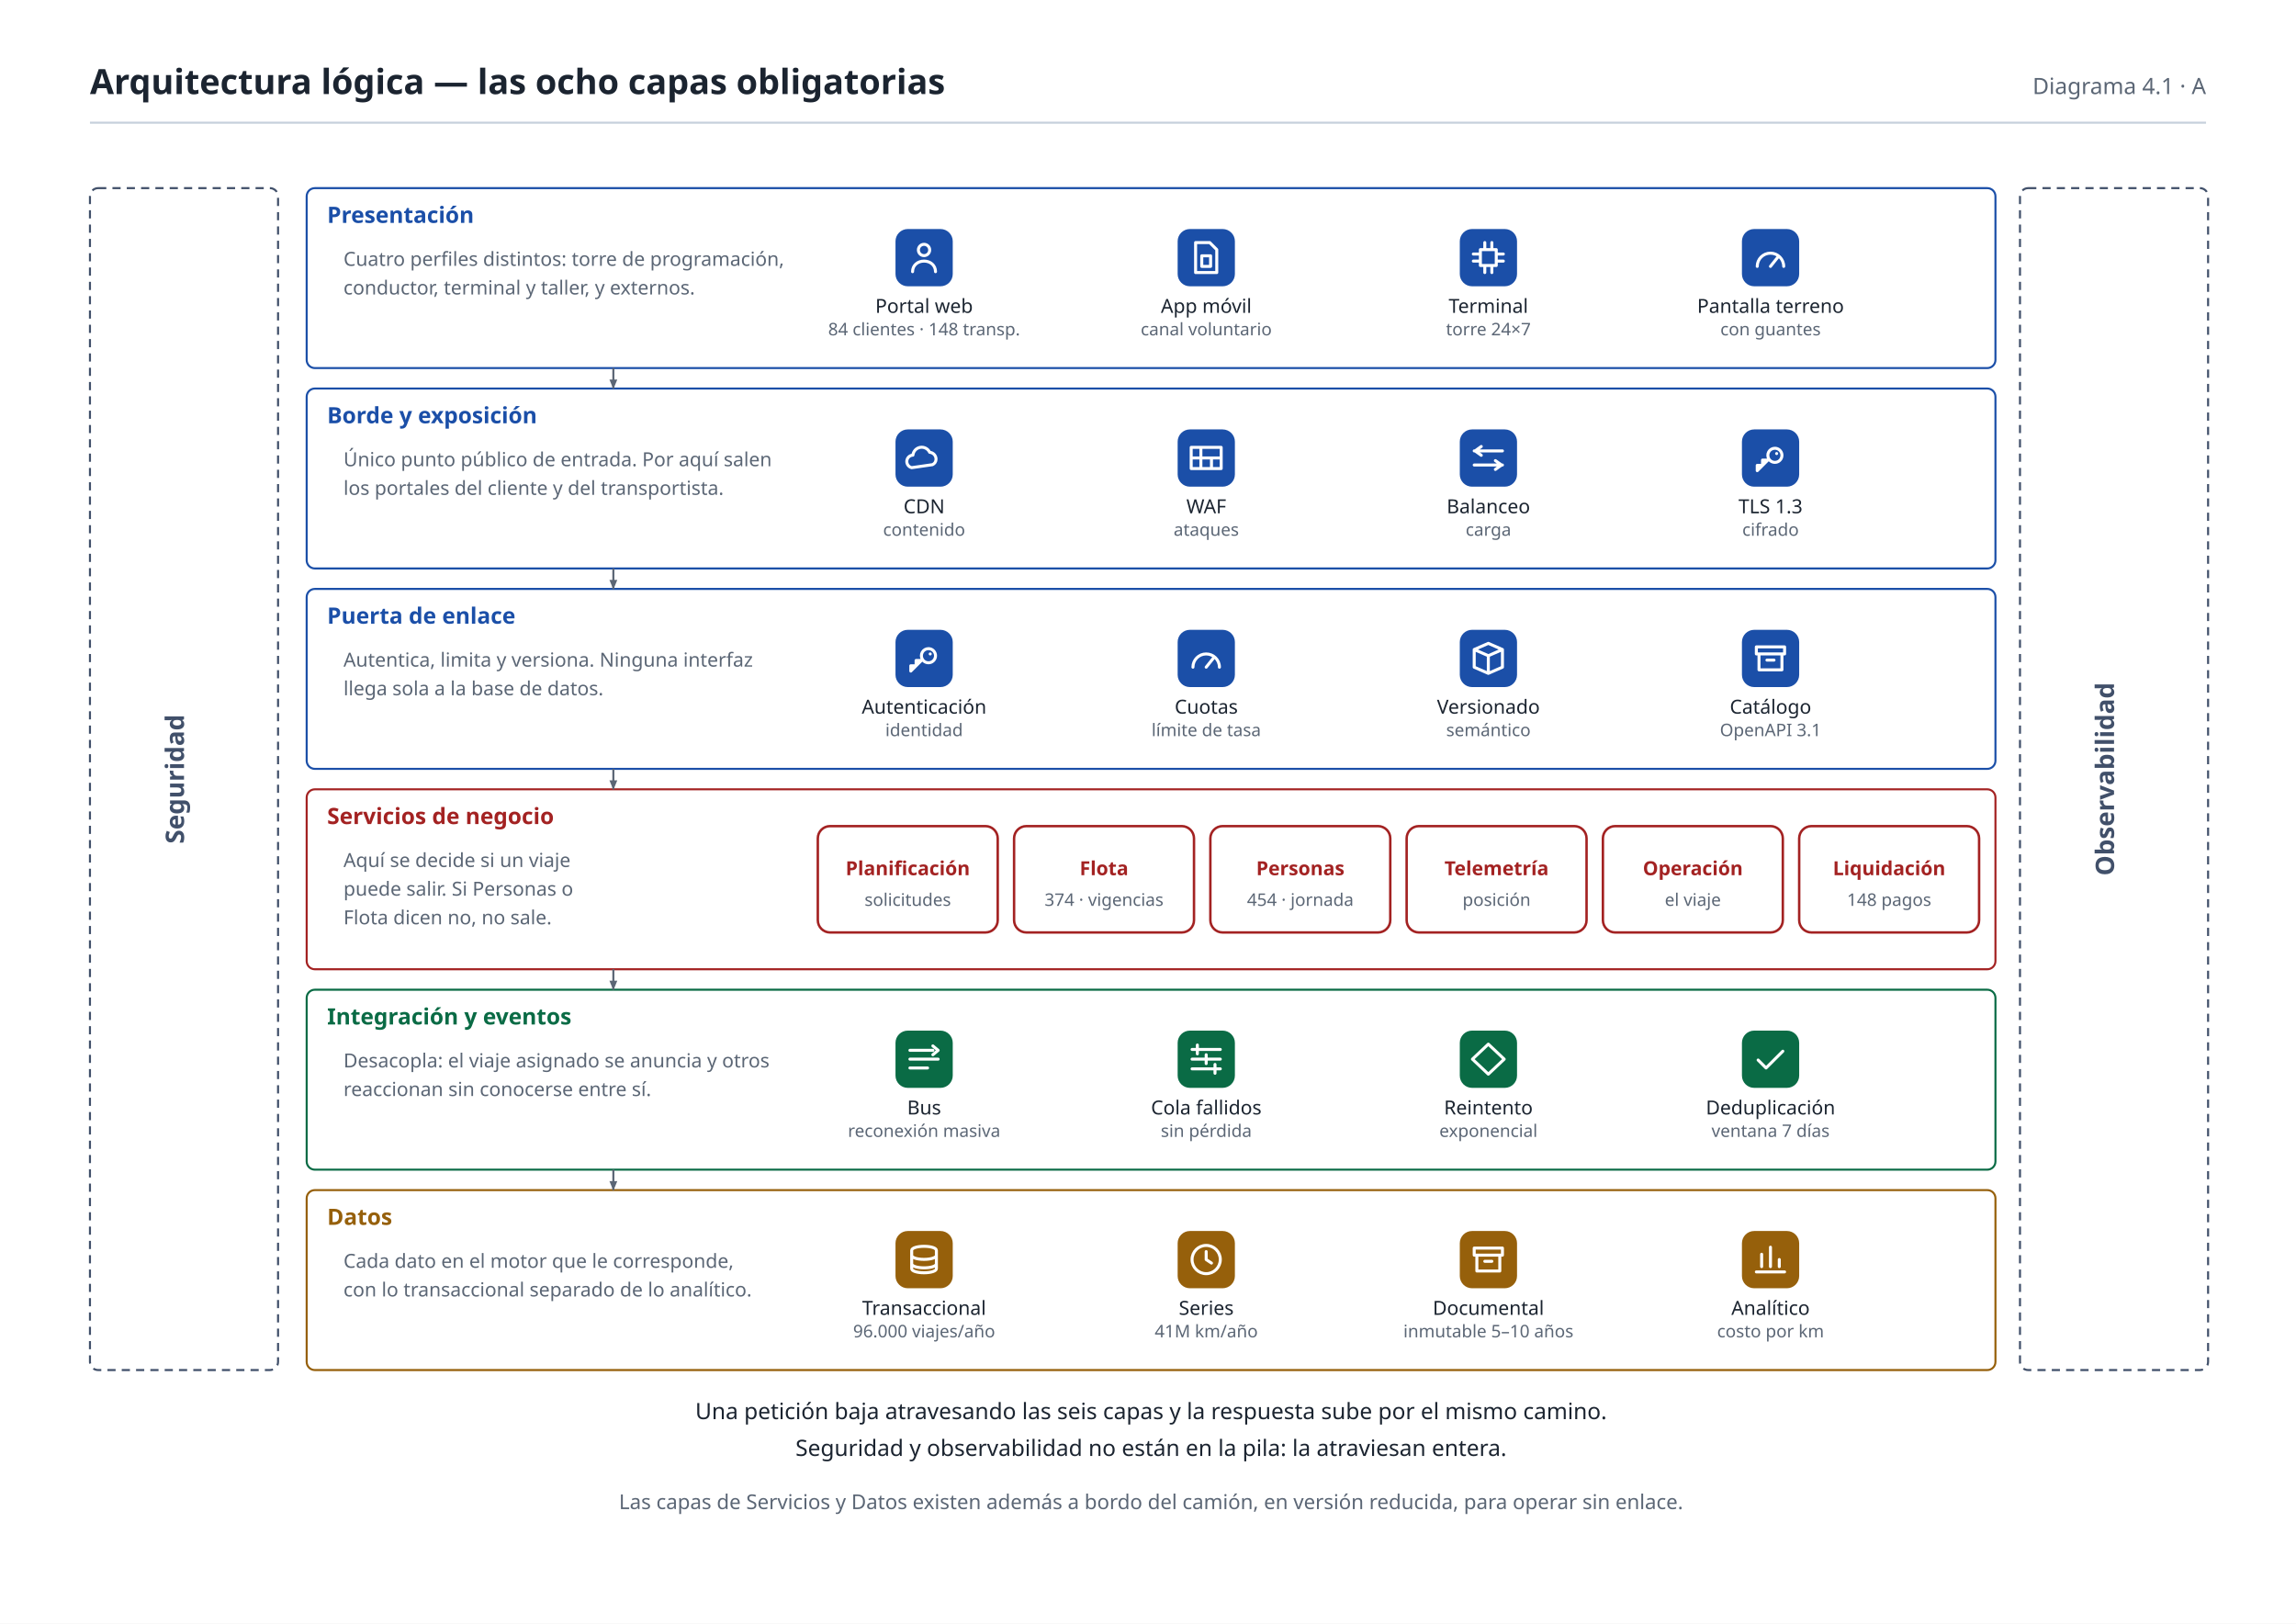
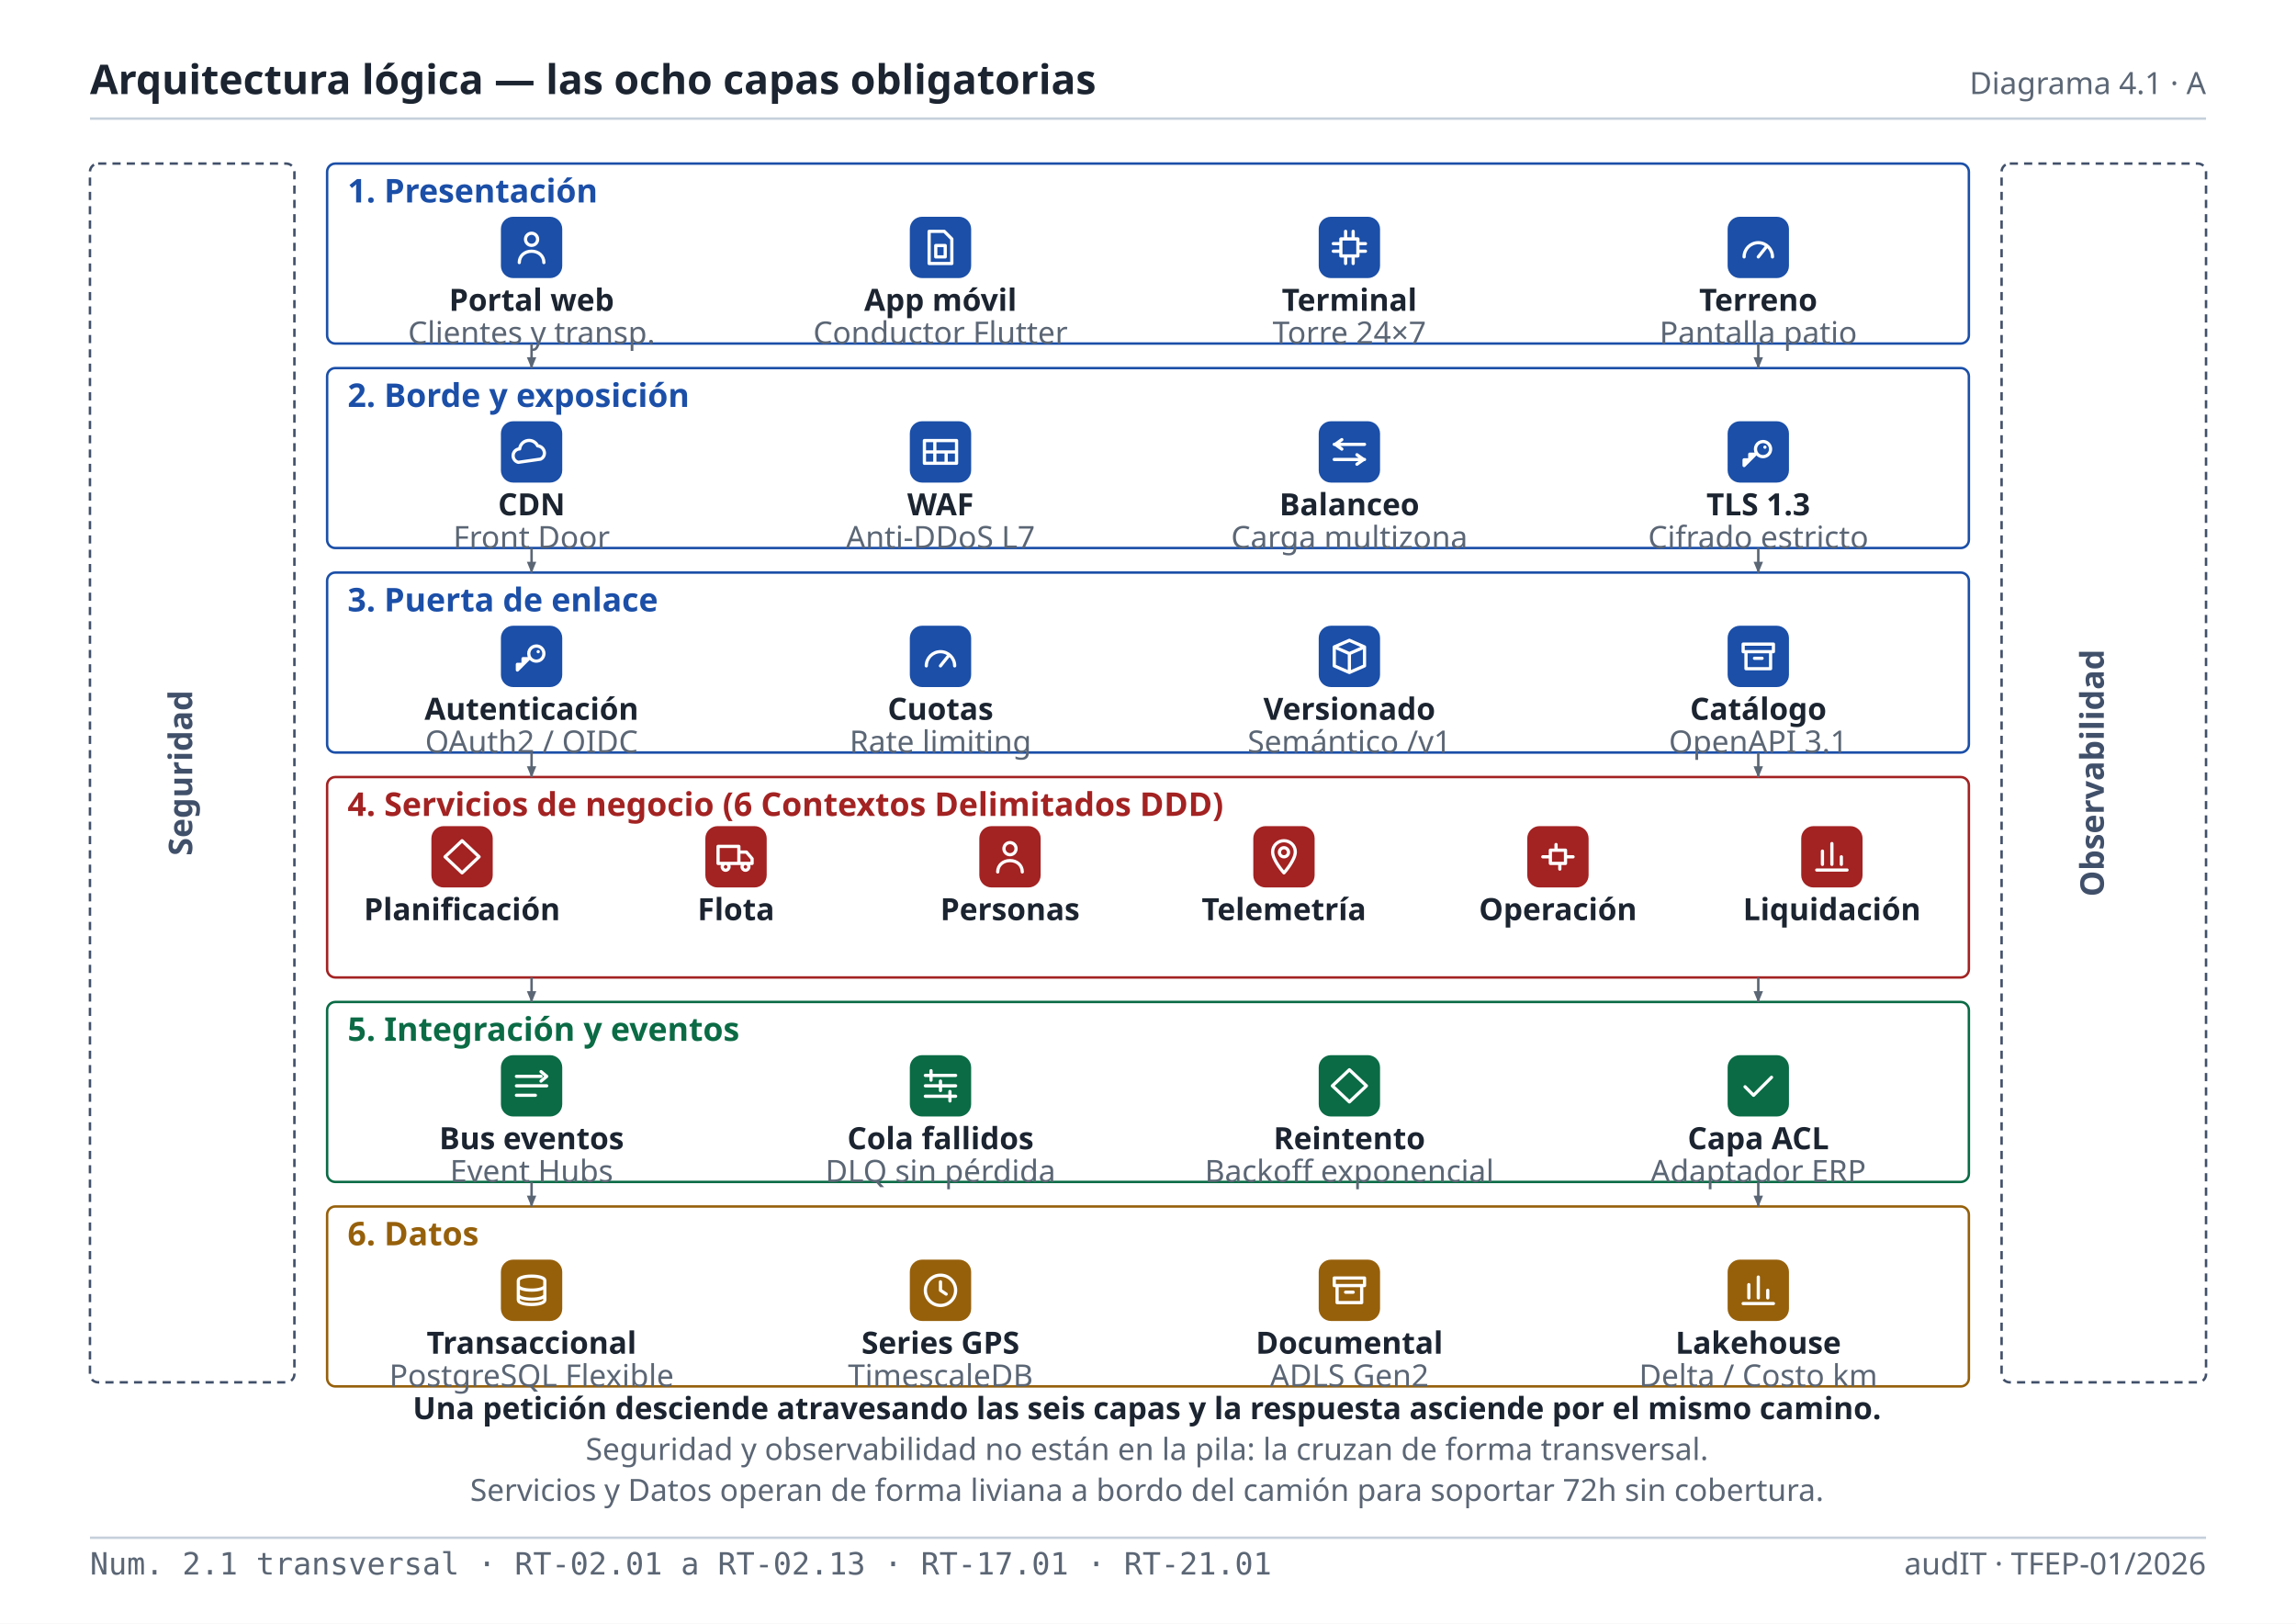
<svg xmlns="http://www.w3.org/2000/svg" width="1123" height="794" viewBox="0 0 1123 794">
  <defs>
+     <marker id="a1B4FA8" viewBox="0 0 10 10" refX="8" refY="5" markerWidth="5.5" markerHeight="5.5" orient="auto-start-reverse">
+       <path d="M0,1.5 L8.5,5 L0,8.5 z" fill="#1B4FA8" />
+     </marker>
+     <marker id="b1B4FA8" viewBox="0 0 10 10" refX="2" refY="5" markerWidth="5.5" markerHeight="5.5" orient="auto">
+       <path d="M8.5,1.5 L0,5 L8.5,8.5 z" fill="#1B4FA8" />
+     </marker>
    <marker id="a5B6675" viewBox="0 0 10 10" refX="8" refY="5" markerWidth="5.5" markerHeight="5.5" orient="auto-start-reverse">
      <path d="M0,1.5 L8.5,5 L0,8.5 z" fill="#5B6675" />
    </marker>
    <marker id="b5B6675" viewBox="0 0 10 10" refX="2" refY="5" markerWidth="5.5" markerHeight="5.5" orient="auto">
      <path d="M8.5,1.5 L0,5 L8.5,8.5 z" fill="#5B6675" />
    </marker>
-     <marker id="a1B4FA8" viewBox="0 0 10 10" refX="8" refY="5" markerWidth="5.5" markerHeight="5.5" orient="auto-start-reverse">
-       <path d="M0,1.5 L8.5,5 L0,8.5 z" fill="#1B4FA8" />
-     </marker>
-     <marker id="b1B4FA8" viewBox="0 0 10 10" refX="2" refY="5" markerWidth="5.5" markerHeight="5.5" orient="auto">
-       <path d="M8.5,1.5 L0,5 L8.5,8.5 z" fill="#1B4FA8" />
-     </marker>
    <marker id="aA32222" viewBox="0 0 10 10" refX="8" refY="5" markerWidth="5.5" markerHeight="5.5" orient="auto-start-reverse">
      <path d="M0,1.5 L8.5,5 L0,8.5 z" fill="#A32222" />
    </marker>
    <marker id="bA32222" viewBox="0 0 10 10" refX="2" refY="5" markerWidth="5.5" markerHeight="5.5" orient="auto">
      <path d="M8.5,1.5 L0,5 L8.5,8.5 z" fill="#A32222" />
    </marker>
+     <marker id="a0A6B45" viewBox="0 0 10 10" refX="8" refY="5" markerWidth="5.5" markerHeight="5.5" orient="auto-start-reverse">
+       <path d="M0,1.5 L8.5,5 L0,8.5 z" fill="#0A6B45" />
+     </marker>
+     <marker id="b0A6B45" viewBox="0 0 10 10" refX="2" refY="5" markerWidth="5.5" markerHeight="5.5" orient="auto">
+       <path d="M8.5,1.5 L0,5 L8.5,8.5 z" fill="#0A6B45" />
+     </marker>
+     <marker id="a96600B" viewBox="0 0 10 10" refX="8" refY="5" markerWidth="5.5" markerHeight="5.5" orient="auto-start-reverse">
+       <path d="M0,1.5 L8.5,5 L0,8.5 z" fill="#96600B" />
+     </marker>
+     <marker id="b96600B" viewBox="0 0 10 10" refX="2" refY="5" markerWidth="5.5" markerHeight="5.5" orient="auto">
+       <path d="M8.5,1.5 L0,5 L8.5,8.5 z" fill="#96600B" />
+     </marker>
+     <marker id="a5B3BB5" viewBox="0 0 10 10" refX="8" refY="5" markerWidth="5.5" markerHeight="5.5" orient="auto-start-reverse">
+       <path d="M0,1.5 L8.5,5 L0,8.5 z" fill="#5B3BB5" />
+     </marker>
+     <marker id="b5B3BB5" viewBox="0 0 10 10" refX="2" refY="5" markerWidth="5.5" markerHeight="5.5" orient="auto">
+       <path d="M8.5,1.5 L0,5 L8.5,8.5 z" fill="#5B3BB5" />
+     </marker>
  </defs>
  <rect width="1123" height="794" fill="#FFFFFF" />
-   <text x="44" y="46" font-family="'IBM Plex Sans','Noto Sans',system-ui,sans-serif" font-size="17" font-weight="600" fill="#1B2430">Arquitectura lógica — las ocho capas obligatorias</text>
-   <text x="1079" y="46" font-family="'IBM Plex Sans','Noto Sans',system-ui,sans-serif" font-size="11" fill="#5B6675" text-anchor="end">Diagrama 4.1 · A</text>
-   <line x1="44" y1="60" x2="1079" y2="60" stroke="#C6D0DC" stroke-width="1" />
-   <rect x="44" y="92" width="92" height="578" rx="4" fill="#FFFFFF" stroke="#41506A" stroke-width="1" stroke-dasharray="4 3" />
-   <text x="54" y="109" font-family="'IBM Plex Sans','Noto Sans',system-ui,sans-serif" font-size="10" font-weight="600" fill="#41506A" />
-   <text x="90" y="381" font-family="'IBM Plex Sans','Noto Sans',system-ui,sans-serif" font-size="12.5" font-weight="600" fill="#41506A" text-anchor="middle" transform="rotate(-90 90 381)">Seguridad</text>
-   <rect x="988" y="92" width="92" height="578" rx="4" fill="#FFFFFF" stroke="#41506A" stroke-width="1" stroke-dasharray="4 3" />
-   <text x="998" y="109" font-family="'IBM Plex Sans','Noto Sans',system-ui,sans-serif" font-size="10" font-weight="600" fill="#41506A" />
-   <text x="1034" y="381" font-family="'IBM Plex Sans','Noto Sans',system-ui,sans-serif" font-size="12.5" font-weight="600" fill="#41506A" text-anchor="middle" transform="rotate(-90 1034 381)">Observabilidad</text>
-   <rect x="150" y="92" width="826" height="88" rx="4" fill="#FFFFFF" stroke="#1B4FA8" stroke-width="1" />
-   <text x="160" y="109" font-family="'IBM Plex Sans','Noto Sans',system-ui,sans-serif" font-size="11" font-weight="600" fill="#1B4FA8">Presentación</text>
-   <text x="168" y="130" font-family="'IBM Plex Sans','Noto Sans',system-ui,sans-serif" font-size="9.5" fill="#5B6675">Cuatro perfiles distintos: torre de programación,</text>
-   <text x="168" y="144" font-family="'IBM Plex Sans','Noto Sans',system-ui,sans-serif" font-size="9.5" fill="#5B6675">conductor, terminal y taller, y externos.</text>
-   <rect x="438.0" y="112" width="28" height="28" rx="6" fill="#1B4FA8" />
-   <g transform="translate(441.6,115.6) scale(0.863)" fill="none" stroke="#fff" stroke-width="1.7" stroke-linecap="round" stroke-linejoin="round">
+   <text x="44" y="46" font-family="'IBM Plex Sans','Noto Sans',system-ui,sans-serif" font-size="20" font-weight="600" fill="#1B2430">Arquitectura lógica — las ocho capas obligatorias</text>
+   <text x="1079" y="46" font-family="'IBM Plex Sans','Noto Sans',system-ui,sans-serif" font-size="15" fill="#5B6675" text-anchor="end">Diagrama 4.1 · A</text>
+   <line x1="44" y1="58" x2="1079" y2="58" stroke="#C6D0DC" stroke-width="1.2" />
+   <rect x="44" y="80" width="100" height="596" rx="4" fill="#FFFFFF" stroke="#41506A" stroke-width="1.2" stroke-dasharray="4 3" />
+   <text x="54" y="99" font-family="'IBM Plex Sans','Noto Sans',system-ui,sans-serif" font-size="15" font-weight="600" fill="#41506A" />
+   <text x="94" y="378" font-family="'IBM Plex Sans','Noto Sans',system-ui,sans-serif" font-size="16" font-weight="600" fill="#41506A" text-anchor="middle" transform="rotate(-90 94 378)">Seguridad</text>
+   <rect x="979" y="80" width="100" height="596" rx="4" fill="#FFFFFF" stroke="#41506A" stroke-width="1.2" stroke-dasharray="4 3" />
+   <text x="989" y="99" font-family="'IBM Plex Sans','Noto Sans',system-ui,sans-serif" font-size="15" font-weight="600" fill="#41506A" />
+   <text x="1029" y="378" font-family="'IBM Plex Sans','Noto Sans',system-ui,sans-serif" font-size="16" font-weight="600" fill="#41506A" text-anchor="middle" transform="rotate(-90 1029 378)">Observabilidad</text>
+   <rect x="160" y="80" width="803" height="88" rx="4" fill="#FFFFFF" stroke="#1B4FA8" stroke-width="1.2" />
+   <text x="170" y="99" font-family="'IBM Plex Sans','Noto Sans',system-ui,sans-serif" font-size="16" font-weight="600" fill="#1B4FA8">1. Presentación</text>
+   <rect x="245.0" y="106" width="30" height="30" rx="6" fill="#1B4FA8" />
+   <g transform="translate(248.9,109.9) scale(0.925)" fill="none" stroke="#fff" stroke-width="1.7" stroke-linecap="round" stroke-linejoin="round">
    <path d="M12 4.5a3.2 3.2 0 1 0 0 6.4 3.2 3.2 0 0 0 0-6.4M5.5 20c0-3.6 2.9-6 6.5-6s6.5 2.4 6.5 6" />
  </g>
-   <text x="452" y="153" font-family="'IBM Plex Sans','Noto Sans',system-ui,sans-serif" font-size="9.5" fill="#1B2430" text-anchor="middle">Portal web</text>
-   <text x="452" y="164" font-family="'IBM Plex Sans','Noto Sans',system-ui,sans-serif" font-size="8.5" fill="#5B6675" text-anchor="middle">84 clientes · 148 transp.</text>
-   <rect x="576.0" y="112" width="28" height="28" rx="6" fill="#1B4FA8" />
-   <g transform="translate(579.6,115.6) scale(0.863)" fill="none" stroke="#fff" stroke-width="1.7" stroke-linecap="round" stroke-linejoin="round">
+   <text x="260" y="152" font-family="'IBM Plex Sans','Noto Sans',system-ui,sans-serif" font-size="15" font-weight="600" fill="#1B2430" text-anchor="middle">Portal web</text>
+   <text x="260" y="168" font-family="'IBM Plex Sans','Noto Sans',system-ui,sans-serif" font-size="15" fill="#5B6675" text-anchor="middle">Clientes y transp.</text>
+   <rect x="445.0" y="106" width="30" height="30" rx="6" fill="#1B4FA8" />
+   <g transform="translate(448.9,109.9) scale(0.925)" fill="none" stroke="#fff" stroke-width="1.7" stroke-linecap="round" stroke-linejoin="round">
    <path d="M6 3.5h8l4 4v13H6zM9.5 11h5v6h-5z" />
  </g>
-   <text x="590" y="153" font-family="'IBM Plex Sans','Noto Sans',system-ui,sans-serif" font-size="9.5" fill="#1B2430" text-anchor="middle">App móvil</text>
-   <text x="590" y="164" font-family="'IBM Plex Sans','Noto Sans',system-ui,sans-serif" font-size="8.5" fill="#5B6675" text-anchor="middle">canal voluntario</text>
-   <rect x="714.0" y="112" width="28" height="28" rx="6" fill="#1B4FA8" />
-   <g transform="translate(717.6,115.6) scale(0.863)" fill="none" stroke="#fff" stroke-width="1.7" stroke-linecap="round" stroke-linejoin="round">
+   <text x="460" y="152" font-family="'IBM Plex Sans','Noto Sans',system-ui,sans-serif" font-size="15" font-weight="600" fill="#1B2430" text-anchor="middle">App móvil</text>
+   <text x="460" y="168" font-family="'IBM Plex Sans','Noto Sans',system-ui,sans-serif" font-size="15" fill="#5B6675" text-anchor="middle">Conductor Flutter</text>
+   <rect x="645.0" y="106" width="30" height="30" rx="6" fill="#1B4FA8" />
+   <g transform="translate(648.9,109.9) scale(0.925)" fill="none" stroke="#fff" stroke-width="1.7" stroke-linecap="round" stroke-linejoin="round">
    <path d="M7.5 7.5h9v9h-9zM10 3.5v4M14 3.5v4M10 16.5v4M14 16.5v4M3.5 10h4M3.5 14h4M16.5 10h4M16.5 14h4" />
  </g>
-   <text x="728" y="153" font-family="'IBM Plex Sans','Noto Sans',system-ui,sans-serif" font-size="9.5" fill="#1B2430" text-anchor="middle">Terminal</text>
-   <text x="728" y="164" font-family="'IBM Plex Sans','Noto Sans',system-ui,sans-serif" font-size="8.5" fill="#5B6675" text-anchor="middle">torre 24×7</text>
-   <rect x="852.0" y="112" width="28" height="28" rx="6" fill="#1B4FA8" />
-   <g transform="translate(855.6,115.6) scale(0.863)" fill="none" stroke="#fff" stroke-width="1.7" stroke-linecap="round" stroke-linejoin="round">
+   <text x="660" y="152" font-family="'IBM Plex Sans','Noto Sans',system-ui,sans-serif" font-size="15" font-weight="600" fill="#1B2430" text-anchor="middle">Terminal</text>
+   <text x="660" y="168" font-family="'IBM Plex Sans','Noto Sans',system-ui,sans-serif" font-size="15" fill="#5B6675" text-anchor="middle">Torre 24×7</text>
+   <rect x="845.0" y="106" width="30" height="30" rx="6" fill="#1B4FA8" />
+   <g transform="translate(848.9,109.9) scale(0.925)" fill="none" stroke="#fff" stroke-width="1.7" stroke-linecap="round" stroke-linejoin="round">
    <path d="M4.5 17a7.5 7.5 0 1 1 15 0M12 17l4-5M12 17h.01" />
  </g>
-   <text x="866" y="153" font-family="'IBM Plex Sans','Noto Sans',system-ui,sans-serif" font-size="9.5" fill="#1B2430" text-anchor="middle">Pantalla terreno</text>
-   <text x="866" y="164" font-family="'IBM Plex Sans','Noto Sans',system-ui,sans-serif" font-size="8.5" fill="#5B6675" text-anchor="middle">con guantes</text>
-   <rect x="150" y="190" width="826" height="88" rx="4" fill="#FFFFFF" stroke="#1B4FA8" stroke-width="1" />
-   <text x="160" y="207" font-family="'IBM Plex Sans','Noto Sans',system-ui,sans-serif" font-size="11" font-weight="600" fill="#1B4FA8">Borde y exposición</text>
-   <text x="168" y="228" font-family="'IBM Plex Sans','Noto Sans',system-ui,sans-serif" font-size="9.5" fill="#5B6675">Único punto público de entrada. Por aquí salen</text>
-   <text x="168" y="242" font-family="'IBM Plex Sans','Noto Sans',system-ui,sans-serif" font-size="9.5" fill="#5B6675">los portales del cliente y del transportista.</text>
-   <rect x="438.0" y="210" width="28" height="28" rx="6" fill="#1B4FA8" />
-   <g transform="translate(441.6,213.6) scale(0.863)" fill="none" stroke="#fff" stroke-width="1.7" stroke-linecap="round" stroke-linejoin="round">
+   <text x="860" y="152" font-family="'IBM Plex Sans','Noto Sans',system-ui,sans-serif" font-size="15" font-weight="600" fill="#1B2430" text-anchor="middle">Terreno</text>
+   <text x="860" y="168" font-family="'IBM Plex Sans','Noto Sans',system-ui,sans-serif" font-size="15" fill="#5B6675" text-anchor="middle">Pantalla patio</text>
+   <rect x="160" y="180" width="803" height="88" rx="4" fill="#FFFFFF" stroke="#1B4FA8" stroke-width="1.2" />
+   <text x="170" y="199" font-family="'IBM Plex Sans','Noto Sans',system-ui,sans-serif" font-size="16" font-weight="600" fill="#1B4FA8">2. Borde y exposición</text>
+   <rect x="245.0" y="206" width="30" height="30" rx="6" fill="#1B4FA8" />
+   <g transform="translate(248.9,209.9) scale(0.925)" fill="none" stroke="#fff" stroke-width="1.7" stroke-linecap="round" stroke-linejoin="round">
    <path d="M5 17.5a3.6 3.6 0 0 1 .7-7.1 5 5 0 0 1 9.5-1.6 3.9 3.9 0 0 1 3.6 3.9 3.4 3.4 0 0 1-2 3.1z" />
  </g>
-   <text x="452" y="251" font-family="'IBM Plex Sans','Noto Sans',system-ui,sans-serif" font-size="9.5" fill="#1B2430" text-anchor="middle">CDN</text>
-   <text x="452" y="262" font-family="'IBM Plex Sans','Noto Sans',system-ui,sans-serif" font-size="8.5" fill="#5B6675" text-anchor="middle">contenido</text>
-   <rect x="576.0" y="210" width="28" height="28" rx="6" fill="#1B4FA8" />
-   <g transform="translate(579.6,213.6) scale(0.863)" fill="none" stroke="#fff" stroke-width="1.7" stroke-linecap="round" stroke-linejoin="round">
+   <text x="260" y="252" font-family="'IBM Plex Sans','Noto Sans',system-ui,sans-serif" font-size="15" font-weight="600" fill="#1B2430" text-anchor="middle">CDN</text>
+   <text x="260" y="268" font-family="'IBM Plex Sans','Noto Sans',system-ui,sans-serif" font-size="15" fill="#5B6675" text-anchor="middle">Front Door</text>
+   <rect x="445.0" y="206" width="30" height="30" rx="6" fill="#1B4FA8" />
+   <g transform="translate(448.9,209.9) scale(0.925)" fill="none" stroke="#fff" stroke-width="1.7" stroke-linecap="round" stroke-linejoin="round">
    <path d="M3.5 6h17v12h-17zM3.5 12h17M9 6v6M15 12v6M9 18v-6" />
  </g>
-   <text x="590" y="251" font-family="'IBM Plex Sans','Noto Sans',system-ui,sans-serif" font-size="9.5" fill="#1B2430" text-anchor="middle">WAF</text>
-   <text x="590" y="262" font-family="'IBM Plex Sans','Noto Sans',system-ui,sans-serif" font-size="8.5" fill="#5B6675" text-anchor="middle">ataques</text>
-   <rect x="714.0" y="210" width="28" height="28" rx="6" fill="#1B4FA8" />
-   <g transform="translate(717.6,213.6) scale(0.863)" fill="none" stroke="#fff" stroke-width="1.7" stroke-linecap="round" stroke-linejoin="round">
+   <text x="460" y="252" font-family="'IBM Plex Sans','Noto Sans',system-ui,sans-serif" font-size="15" font-weight="600" fill="#1B2430" text-anchor="middle">WAF</text>
+   <text x="460" y="268" font-family="'IBM Plex Sans','Noto Sans',system-ui,sans-serif" font-size="15" fill="#5B6675" text-anchor="middle">Anti-DDoS L7</text>
+   <rect x="645.0" y="206" width="30" height="30" rx="6" fill="#1B4FA8" />
+   <g transform="translate(648.9,209.9) scale(0.925)" fill="none" stroke="#fff" stroke-width="1.7" stroke-linecap="round" stroke-linejoin="round">
    <path d="M4 8h16M4 16h16M8 5.5 4.5 8 8 10.5M16 13.5l3.5 2.5-3.5 2.5" />
  </g>
-   <text x="728" y="251" font-family="'IBM Plex Sans','Noto Sans',system-ui,sans-serif" font-size="9.5" fill="#1B2430" text-anchor="middle">Balanceo</text>
-   <text x="728" y="262" font-family="'IBM Plex Sans','Noto Sans',system-ui,sans-serif" font-size="8.5" fill="#5B6675" text-anchor="middle">carga</text>
-   <rect x="852.0" y="210" width="28" height="28" rx="6" fill="#1B4FA8" />
-   <g transform="translate(855.6,213.6) scale(0.863)" fill="none" stroke="#fff" stroke-width="1.7" stroke-linecap="round" stroke-linejoin="round">
+   <text x="660" y="252" font-family="'IBM Plex Sans','Noto Sans',system-ui,sans-serif" font-size="15" font-weight="600" fill="#1B2430" text-anchor="middle">Balanceo</text>
+   <text x="660" y="268" font-family="'IBM Plex Sans','Noto Sans',system-ui,sans-serif" font-size="15" fill="#5B6675" text-anchor="middle">Carga multizona</text>
+   <rect x="845.0" y="206" width="30" height="30" rx="6" fill="#1B4FA8" />
+   <g transform="translate(848.9,209.9) scale(0.925)" fill="none" stroke="#fff" stroke-width="1.7" stroke-linecap="round" stroke-linejoin="round">
    <path d="M14.5 6.5a4 4 0 1 1-3.4 6.1L4.5 19.2v-3h3v-3h3l.6-.6A4 4 0 0 1 14.5 6.5zM15.5 9.5h.01" />
  </g>
-   <text x="866" y="251" font-family="'IBM Plex Sans','Noto Sans',system-ui,sans-serif" font-size="9.5" fill="#1B2430" text-anchor="middle">TLS 1.3</text>
-   <text x="866" y="262" font-family="'IBM Plex Sans','Noto Sans',system-ui,sans-serif" font-size="8.5" fill="#5B6675" text-anchor="middle">cifrado</text>
-   <rect x="150" y="288" width="826" height="88" rx="4" fill="#FFFFFF" stroke="#1B4FA8" stroke-width="1" />
-   <text x="160" y="305" font-family="'IBM Plex Sans','Noto Sans',system-ui,sans-serif" font-size="11" font-weight="600" fill="#1B4FA8">Puerta de enlace</text>
-   <text x="168" y="326" font-family="'IBM Plex Sans','Noto Sans',system-ui,sans-serif" font-size="9.5" fill="#5B6675">Autentica, limita y versiona. Ninguna interfaz</text>
-   <text x="168" y="340" font-family="'IBM Plex Sans','Noto Sans',system-ui,sans-serif" font-size="9.5" fill="#5B6675">llega sola a la base de datos.</text>
-   <rect x="438.0" y="308" width="28" height="28" rx="6" fill="#1B4FA8" />
-   <g transform="translate(441.6,311.6) scale(0.863)" fill="none" stroke="#fff" stroke-width="1.7" stroke-linecap="round" stroke-linejoin="round">
+   <text x="860" y="252" font-family="'IBM Plex Sans','Noto Sans',system-ui,sans-serif" font-size="15" font-weight="600" fill="#1B2430" text-anchor="middle">TLS 1.3</text>
+   <text x="860" y="268" font-family="'IBM Plex Sans','Noto Sans',system-ui,sans-serif" font-size="15" fill="#5B6675" text-anchor="middle">Cifrado estricto</text>
+   <rect x="160" y="280" width="803" height="88" rx="4" fill="#FFFFFF" stroke="#1B4FA8" stroke-width="1.2" />
+   <text x="170" y="299" font-family="'IBM Plex Sans','Noto Sans',system-ui,sans-serif" font-size="16" font-weight="600" fill="#1B4FA8">3. Puerta de enlace</text>
+   <rect x="245.0" y="306" width="30" height="30" rx="6" fill="#1B4FA8" />
+   <g transform="translate(248.9,309.9) scale(0.925)" fill="none" stroke="#fff" stroke-width="1.7" stroke-linecap="round" stroke-linejoin="round">
    <path d="M14.5 6.5a4 4 0 1 1-3.4 6.1L4.5 19.2v-3h3v-3h3l.6-.6A4 4 0 0 1 14.5 6.5zM15.5 9.5h.01" />
  </g>
-   <text x="452" y="349" font-family="'IBM Plex Sans','Noto Sans',system-ui,sans-serif" font-size="9.5" fill="#1B2430" text-anchor="middle">Autenticación</text>
-   <text x="452" y="360" font-family="'IBM Plex Sans','Noto Sans',system-ui,sans-serif" font-size="8.5" fill="#5B6675" text-anchor="middle">identidad</text>
-   <rect x="576.0" y="308" width="28" height="28" rx="6" fill="#1B4FA8" />
-   <g transform="translate(579.6,311.6) scale(0.863)" fill="none" stroke="#fff" stroke-width="1.7" stroke-linecap="round" stroke-linejoin="round">
+   <text x="260" y="352" font-family="'IBM Plex Sans','Noto Sans',system-ui,sans-serif" font-size="15" font-weight="600" fill="#1B2430" text-anchor="middle">Autenticación</text>
+   <text x="260" y="368" font-family="'IBM Plex Sans','Noto Sans',system-ui,sans-serif" font-size="15" fill="#5B6675" text-anchor="middle">OAuth2 / OIDC</text>
+   <rect x="445.0" y="306" width="30" height="30" rx="6" fill="#1B4FA8" />
+   <g transform="translate(448.9,309.9) scale(0.925)" fill="none" stroke="#fff" stroke-width="1.7" stroke-linecap="round" stroke-linejoin="round">
    <path d="M4.5 17a7.5 7.5 0 1 1 15 0M12 17l4-5M12 17h.01" />
  </g>
-   <text x="590" y="349" font-family="'IBM Plex Sans','Noto Sans',system-ui,sans-serif" font-size="9.5" fill="#1B2430" text-anchor="middle">Cuotas</text>
-   <text x="590" y="360" font-family="'IBM Plex Sans','Noto Sans',system-ui,sans-serif" font-size="8.5" fill="#5B6675" text-anchor="middle">límite de tasa</text>
-   <rect x="714.0" y="308" width="28" height="28" rx="6" fill="#1B4FA8" />
-   <g transform="translate(717.6,311.6) scale(0.863)" fill="none" stroke="#fff" stroke-width="1.7" stroke-linecap="round" stroke-linejoin="round">
+   <text x="460" y="352" font-family="'IBM Plex Sans','Noto Sans',system-ui,sans-serif" font-size="15" font-weight="600" fill="#1B2430" text-anchor="middle">Cuotas</text>
+   <text x="460" y="368" font-family="'IBM Plex Sans','Noto Sans',system-ui,sans-serif" font-size="15" fill="#5B6675" text-anchor="middle">Rate limiting</text>
+   <rect x="645.0" y="306" width="30" height="30" rx="6" fill="#1B4FA8" />
+   <g transform="translate(648.9,309.9) scale(0.925)" fill="none" stroke="#fff" stroke-width="1.7" stroke-linecap="round" stroke-linejoin="round">
    <path d="M12 3.5 20 7v10l-8 3.5L4 17V7zM4 7l8 3.5L20 7M12 10.5V20" />
  </g>
-   <text x="728" y="349" font-family="'IBM Plex Sans','Noto Sans',system-ui,sans-serif" font-size="9.5" fill="#1B2430" text-anchor="middle">Versionado</text>
-   <text x="728" y="360" font-family="'IBM Plex Sans','Noto Sans',system-ui,sans-serif" font-size="8.5" fill="#5B6675" text-anchor="middle">semántico</text>
-   <rect x="852.0" y="308" width="28" height="28" rx="6" fill="#1B4FA8" />
-   <g transform="translate(855.6,311.6) scale(0.863)" fill="none" stroke="#fff" stroke-width="1.7" stroke-linecap="round" stroke-linejoin="round">
+   <text x="660" y="352" font-family="'IBM Plex Sans','Noto Sans',system-ui,sans-serif" font-size="15" font-weight="600" fill="#1B2430" text-anchor="middle">Versionado</text>
+   <text x="660" y="368" font-family="'IBM Plex Sans','Noto Sans',system-ui,sans-serif" font-size="15" fill="#5B6675" text-anchor="middle">Semántico /v1</text>
+   <rect x="845.0" y="306" width="30" height="30" rx="6" fill="#1B4FA8" />
+   <g transform="translate(848.9,309.9) scale(0.925)" fill="none" stroke="#fff" stroke-width="1.7" stroke-linecap="round" stroke-linejoin="round">
    <path d="M4 5.5h16v4H4zM5.5 9.5v9h13v-9M10 13h4" />
  </g>
-   <text x="866" y="349" font-family="'IBM Plex Sans','Noto Sans',system-ui,sans-serif" font-size="9.5" fill="#1B2430" text-anchor="middle">Catálogo</text>
-   <text x="866" y="360" font-family="'IBM Plex Sans','Noto Sans',system-ui,sans-serif" font-size="8.5" fill="#5B6675" text-anchor="middle">OpenAPI 3.1</text>
-   <rect x="150" y="386" width="826" height="88" rx="4" fill="#FFFFFF" stroke="#A32222" stroke-width="1" />
-   <text x="160" y="403" font-family="'IBM Plex Sans','Noto Sans',system-ui,sans-serif" font-size="11" font-weight="600" fill="#A32222">Servicios de negocio</text>
-   <text x="168" y="424" font-family="'IBM Plex Sans','Noto Sans',system-ui,sans-serif" font-size="9.5" fill="#5B6675">Aquí se decide si un viaje</text>
-   <text x="168" y="438" font-family="'IBM Plex Sans','Noto Sans',system-ui,sans-serif" font-size="9.5" fill="#5B6675">puede salir. Si Personas o</text>
-   <text x="168" y="452" font-family="'IBM Plex Sans','Noto Sans',system-ui,sans-serif" font-size="9.5" fill="#5B6675">Flota dicen no, no sale.</text>
-   <rect x="400" y="404" width="88" height="52" rx="6" fill="#FFFFFF" stroke="#A32222" stroke-width="1.2" />
-   <text x="444" y="428" font-family="'IBM Plex Sans','Noto Sans',system-ui,sans-serif" font-size="9.5" font-weight="600" fill="#A32222" text-anchor="middle">Planificación</text>
-   <text x="444" y="443" font-family="'IBM Plex Sans','Noto Sans',system-ui,sans-serif" font-size="8.5" fill="#5B6675" text-anchor="middle">solicitudes</text>
-   <rect x="496" y="404" width="88" height="52" rx="6" fill="#FFFFFF" stroke="#A32222" stroke-width="1.2" />
-   <text x="540" y="428" font-family="'IBM Plex Sans','Noto Sans',system-ui,sans-serif" font-size="9.5" font-weight="600" fill="#A32222" text-anchor="middle">Flota</text>
-   <text x="540" y="443" font-family="'IBM Plex Sans','Noto Sans',system-ui,sans-serif" font-size="8.5" fill="#5B6675" text-anchor="middle">374 · vigencias</text>
-   <rect x="592" y="404" width="88" height="52" rx="6" fill="#FFFFFF" stroke="#A32222" stroke-width="1.2" />
-   <text x="636" y="428" font-family="'IBM Plex Sans','Noto Sans',system-ui,sans-serif" font-size="9.5" font-weight="600" fill="#A32222" text-anchor="middle">Personas</text>
-   <text x="636" y="443" font-family="'IBM Plex Sans','Noto Sans',system-ui,sans-serif" font-size="8.5" fill="#5B6675" text-anchor="middle">454 · jornada</text>
-   <rect x="688" y="404" width="88" height="52" rx="6" fill="#FFFFFF" stroke="#A32222" stroke-width="1.2" />
-   <text x="732" y="428" font-family="'IBM Plex Sans','Noto Sans',system-ui,sans-serif" font-size="9.5" font-weight="600" fill="#A32222" text-anchor="middle">Telemetría</text>
-   <text x="732" y="443" font-family="'IBM Plex Sans','Noto Sans',system-ui,sans-serif" font-size="8.5" fill="#5B6675" text-anchor="middle">posición</text>
-   <rect x="784" y="404" width="88" height="52" rx="6" fill="#FFFFFF" stroke="#A32222" stroke-width="1.2" />
-   <text x="828" y="428" font-family="'IBM Plex Sans','Noto Sans',system-ui,sans-serif" font-size="9.5" font-weight="600" fill="#A32222" text-anchor="middle">Operación</text>
-   <text x="828" y="443" font-family="'IBM Plex Sans','Noto Sans',system-ui,sans-serif" font-size="8.5" fill="#5B6675" text-anchor="middle">el viaje</text>
-   <rect x="880" y="404" width="88" height="52" rx="6" fill="#FFFFFF" stroke="#A32222" stroke-width="1.2" />
-   <text x="924" y="428" font-family="'IBM Plex Sans','Noto Sans',system-ui,sans-serif" font-size="9.5" font-weight="600" fill="#A32222" text-anchor="middle">Liquidación</text>
-   <text x="924" y="443" font-family="'IBM Plex Sans','Noto Sans',system-ui,sans-serif" font-size="8.5" fill="#5B6675" text-anchor="middle">148 pagos</text>
-   <rect x="150" y="484" width="826" height="88" rx="4" fill="#FFFFFF" stroke="#0A6B45" stroke-width="1" />
-   <text x="160" y="501" font-family="'IBM Plex Sans','Noto Sans',system-ui,sans-serif" font-size="11" font-weight="600" fill="#0A6B45">Integración y eventos</text>
-   <text x="168" y="522" font-family="'IBM Plex Sans','Noto Sans',system-ui,sans-serif" font-size="9.5" fill="#5B6675">Desacopla: el viaje asignado se anuncia y otros</text>
-   <text x="168" y="536" font-family="'IBM Plex Sans','Noto Sans',system-ui,sans-serif" font-size="9.5" fill="#5B6675">reaccionan sin conocerse entre sí.</text>
-   <rect x="438.0" y="504" width="28" height="28" rx="6" fill="#0A6B45" />
-   <g transform="translate(441.6,507.6) scale(0.863)" fill="none" stroke="#fff" stroke-width="1.7" stroke-linecap="round" stroke-linejoin="round">
+   <text x="860" y="352" font-family="'IBM Plex Sans','Noto Sans',system-ui,sans-serif" font-size="15" font-weight="600" fill="#1B2430" text-anchor="middle">Catálogo</text>
+   <text x="860" y="368" font-family="'IBM Plex Sans','Noto Sans',system-ui,sans-serif" font-size="15" fill="#5B6675" text-anchor="middle">OpenAPI 3.1</text>
+   <rect x="160" y="380" width="803" height="98" rx="4" fill="#FFFFFF" stroke="#A32222" stroke-width="1.2" />
+   <text x="170" y="399" font-family="'IBM Plex Sans','Noto Sans',system-ui,sans-serif" font-size="16" font-weight="600" fill="#A32222">4. Servicios de negocio (6 Contextos Delimitados DDD)</text>
+   <rect x="211.0" y="404" width="30" height="30" rx="6" fill="#A32222" />
+   <g transform="translate(214.9,407.9) scale(0.925)" fill="none" stroke="#fff" stroke-width="1.7" stroke-linecap="round" stroke-linejoin="round">
+     <path d="M12 3.5 21 12l-9 8.5L3 12z" />
+   </g>
+   <text x="226" y="450" font-family="'IBM Plex Sans','Noto Sans',system-ui,sans-serif" font-size="15" font-weight="600" fill="#1B2430" text-anchor="middle">Planificación</text>
+   <rect x="345.0" y="404" width="30" height="30" rx="6" fill="#A32222" />
+   <g transform="translate(348.9,407.9) scale(0.925)" fill="none" stroke="#fff" stroke-width="1.7" stroke-linecap="round" stroke-linejoin="round">
+     <path d="M2.5 6.5h11v9h-11zM13.5 9.5h4l3 3.5v2.5h-7zM6.5 15.5a1.8 1.8 0 1 0 0 3.6 1.8 1.8 0 0 0 0-3.6M17 15.5a1.8 1.8 0 1 0 0 3.6 1.8 1.8 0 0 0 0-3.6" />
+   </g>
+   <text x="360" y="450" font-family="'IBM Plex Sans','Noto Sans',system-ui,sans-serif" font-size="15" font-weight="600" fill="#1B2430" text-anchor="middle">Flota</text>
+   <rect x="479.0" y="404" width="30" height="30" rx="6" fill="#A32222" />
+   <g transform="translate(482.9,407.9) scale(0.925)" fill="none" stroke="#fff" stroke-width="1.7" stroke-linecap="round" stroke-linejoin="round">
+     <path d="M12 4.5a3.2 3.2 0 1 0 0 6.4 3.2 3.2 0 0 0 0-6.4M5.5 20c0-3.6 2.9-6 6.5-6s6.5 2.4 6.5 6" />
+   </g>
+   <text x="494" y="450" font-family="'IBM Plex Sans','Noto Sans',system-ui,sans-serif" font-size="15" font-weight="600" fill="#1B2430" text-anchor="middle">Personas</text>
+   <rect x="613.0" y="404" width="30" height="30" rx="6" fill="#A32222" />
+   <g transform="translate(616.9,407.9) scale(0.925)" fill="none" stroke="#fff" stroke-width="1.7" stroke-linecap="round" stroke-linejoin="round">
+     <path d="M12 3.5c-3.3 0-6 2.6-6 5.9 0 4.4 6 11.1 6 11.1s6-6.7 6-11.1c0-3.3-2.7-5.9-6-5.9zM12 7.2a2.4 2.4 0 1 0 0 4.8 2.4 2.4 0 0 0 0-4.8" />
+   </g>
+   <text x="628" y="450" font-family="'IBM Plex Sans','Noto Sans',system-ui,sans-serif" font-size="15" font-weight="600" fill="#1B2430" text-anchor="middle">Telemetría</text>
+   <rect x="747.0" y="404" width="30" height="30" rx="6" fill="#A32222" />
+   <g transform="translate(750.9,407.9) scale(0.925)" fill="none" stroke="#fff" stroke-width="1.7" stroke-linecap="round" stroke-linejoin="round">
+     <path d="M4 12h4M16 12h4M8 8.5h8v7H8zM11 5.5v3M13 15.5v3" />
+   </g>
+   <text x="762" y="450" font-family="'IBM Plex Sans','Noto Sans',system-ui,sans-serif" font-size="15" font-weight="600" fill="#1B2430" text-anchor="middle">Operación</text>
+   <rect x="881.0" y="404" width="30" height="30" rx="6" fill="#A32222" />
+   <g transform="translate(884.9,407.9) scale(0.925)" fill="none" stroke="#fff" stroke-width="1.7" stroke-linecap="round" stroke-linejoin="round">
+     <path d="M4 19h16M7 16V9M12 16V5M17 16v-4" />
+   </g>
+   <text x="896" y="450" font-family="'IBM Plex Sans','Noto Sans',system-ui,sans-serif" font-size="15" font-weight="600" fill="#1B2430" text-anchor="middle">Liquidación</text>
+   <rect x="160" y="490" width="803" height="88" rx="4" fill="#FFFFFF" stroke="#0A6B45" stroke-width="1.2" />
+   <text x="170" y="509" font-family="'IBM Plex Sans','Noto Sans',system-ui,sans-serif" font-size="16" font-weight="600" fill="#0A6B45">5. Integración y eventos</text>
+   <rect x="245.0" y="516" width="30" height="30" rx="6" fill="#0A6B45" />
+   <g transform="translate(248.9,519.9) scale(0.925)" fill="none" stroke="#fff" stroke-width="1.7" stroke-linecap="round" stroke-linejoin="round">
    <path d="M4 7h13M4 12h16M4 17h10M20 7l-3-2.5M20 7l-3 2.5" />
  </g>
-   <text x="452" y="545" font-family="'IBM Plex Sans','Noto Sans',system-ui,sans-serif" font-size="9.5" fill="#1B2430" text-anchor="middle">Bus</text>
-   <text x="452" y="556" font-family="'IBM Plex Sans','Noto Sans',system-ui,sans-serif" font-size="8.5" fill="#5B6675" text-anchor="middle">reconexión masiva</text>
-   <rect x="576.0" y="504" width="28" height="28" rx="6" fill="#0A6B45" />
-   <g transform="translate(579.6,507.6) scale(0.863)" fill="none" stroke="#fff" stroke-width="1.7" stroke-linecap="round" stroke-linejoin="round">
+   <text x="260" y="562" font-family="'IBM Plex Sans','Noto Sans',system-ui,sans-serif" font-size="15" font-weight="600" fill="#1B2430" text-anchor="middle">Bus eventos</text>
+   <text x="260" y="578" font-family="'IBM Plex Sans','Noto Sans',system-ui,sans-serif" font-size="15" fill="#5B6675" text-anchor="middle">Event Hubs</text>
+   <rect x="445.0" y="516" width="30" height="30" rx="6" fill="#0A6B45" />
+   <g transform="translate(448.9,519.9) scale(0.925)" fill="none" stroke="#fff" stroke-width="1.7" stroke-linecap="round" stroke-linejoin="round">
    <path d="M4 6.5h16M4 12h16M4 17.5h16M7 4v5M12 9.5v5M17 15v5" />
  </g>
-   <text x="590" y="545" font-family="'IBM Plex Sans','Noto Sans',system-ui,sans-serif" font-size="9.5" fill="#1B2430" text-anchor="middle">Cola fallidos</text>
-   <text x="590" y="556" font-family="'IBM Plex Sans','Noto Sans',system-ui,sans-serif" font-size="8.5" fill="#5B6675" text-anchor="middle">sin pérdida</text>
-   <rect x="714.0" y="504" width="28" height="28" rx="6" fill="#0A6B45" />
-   <g transform="translate(717.6,507.6) scale(0.863)" fill="none" stroke="#fff" stroke-width="1.7" stroke-linecap="round" stroke-linejoin="round">
+   <text x="460" y="562" font-family="'IBM Plex Sans','Noto Sans',system-ui,sans-serif" font-size="15" font-weight="600" fill="#1B2430" text-anchor="middle">Cola fallidos</text>
+   <text x="460" y="578" font-family="'IBM Plex Sans','Noto Sans',system-ui,sans-serif" font-size="15" fill="#5B6675" text-anchor="middle">DLQ sin pérdida</text>
+   <rect x="645.0" y="516" width="30" height="30" rx="6" fill="#0A6B45" />
+   <g transform="translate(648.9,519.9) scale(0.925)" fill="none" stroke="#fff" stroke-width="1.7" stroke-linecap="round" stroke-linejoin="round">
    <path d="M12 3.5 21 12l-9 8.5L3 12z" />
  </g>
-   <text x="728" y="545" font-family="'IBM Plex Sans','Noto Sans',system-ui,sans-serif" font-size="9.5" fill="#1B2430" text-anchor="middle">Reintento</text>
-   <text x="728" y="556" font-family="'IBM Plex Sans','Noto Sans',system-ui,sans-serif" font-size="8.5" fill="#5B6675" text-anchor="middle">exponencial</text>
-   <rect x="852.0" y="504" width="28" height="28" rx="6" fill="#0A6B45" />
-   <g transform="translate(855.6,507.6) scale(0.863)" fill="none" stroke="#fff" stroke-width="1.7" stroke-linecap="round" stroke-linejoin="round">
+   <text x="660" y="562" font-family="'IBM Plex Sans','Noto Sans',system-ui,sans-serif" font-size="15" font-weight="600" fill="#1B2430" text-anchor="middle">Reintento</text>
+   <text x="660" y="578" font-family="'IBM Plex Sans','Noto Sans',system-ui,sans-serif" font-size="15" fill="#5B6675" text-anchor="middle">Backoff exponencial</text>
+   <rect x="845.0" y="516" width="30" height="30" rx="6" fill="#0A6B45" />
+   <g transform="translate(848.9,519.9) scale(0.925)" fill="none" stroke="#fff" stroke-width="1.7" stroke-linecap="round" stroke-linejoin="round">
    <path d="M5 12.5l4.5 4.5L19 7.5" />
  </g>
-   <text x="866" y="545" font-family="'IBM Plex Sans','Noto Sans',system-ui,sans-serif" font-size="9.5" fill="#1B2430" text-anchor="middle">Deduplicación</text>
-   <text x="866" y="556" font-family="'IBM Plex Sans','Noto Sans',system-ui,sans-serif" font-size="8.5" fill="#5B6675" text-anchor="middle">ventana 7 días</text>
-   <rect x="150" y="582" width="826" height="88" rx="4" fill="#FFFFFF" stroke="#96600B" stroke-width="1" />
-   <text x="160" y="599" font-family="'IBM Plex Sans','Noto Sans',system-ui,sans-serif" font-size="11" font-weight="600" fill="#96600B">Datos</text>
-   <text x="168" y="620" font-family="'IBM Plex Sans','Noto Sans',system-ui,sans-serif" font-size="9.5" fill="#5B6675">Cada dato en el motor que le corresponde,</text>
-   <text x="168" y="634" font-family="'IBM Plex Sans','Noto Sans',system-ui,sans-serif" font-size="9.5" fill="#5B6675">con lo transaccional separado de lo analítico.</text>
-   <rect x="438.0" y="602" width="28" height="28" rx="6" fill="#96600B" />
-   <g transform="translate(441.6,605.6) scale(0.863)" fill="none" stroke="#fff" stroke-width="1.7" stroke-linecap="round" stroke-linejoin="round">
+   <text x="860" y="562" font-family="'IBM Plex Sans','Noto Sans',system-ui,sans-serif" font-size="15" font-weight="600" fill="#1B2430" text-anchor="middle">Capa ACL</text>
+   <text x="860" y="578" font-family="'IBM Plex Sans','Noto Sans',system-ui,sans-serif" font-size="15" fill="#5B6675" text-anchor="middle">Adaptador ERP</text>
+   <rect x="160" y="590" width="803" height="88" rx="4" fill="#FFFFFF" stroke="#96600B" stroke-width="1.2" />
+   <text x="170" y="609" font-family="'IBM Plex Sans','Noto Sans',system-ui,sans-serif" font-size="16" font-weight="600" fill="#96600B">6. Datos</text>
+   <rect x="245.0" y="616" width="30" height="30" rx="6" fill="#96600B" />
+   <g transform="translate(248.9,619.9) scale(0.925)" fill="none" stroke="#fff" stroke-width="1.7" stroke-linecap="round" stroke-linejoin="round">
    <path d="M12 4.5c4 0 7 1 7 2.3v10.4c0 1.3-3 2.3-7 2.3s-7-1-7-2.3V6.8C5 5.5 8 4.5 12 4.5zM5 9.6c0 1.3 3 2.3 7 2.3s7-1 7-2.3M5 14.4c0 1.3 3 2.3 7 2.3s7-1 7-2.3" />
  </g>
-   <text x="452" y="643" font-family="'IBM Plex Sans','Noto Sans',system-ui,sans-serif" font-size="9.5" fill="#1B2430" text-anchor="middle">Transaccional</text>
-   <text x="452" y="654" font-family="'IBM Plex Sans','Noto Sans',system-ui,sans-serif" font-size="8.5" fill="#5B6675" text-anchor="middle">96.000 viajes/año</text>
-   <rect x="576.0" y="602" width="28" height="28" rx="6" fill="#96600B" />
-   <g transform="translate(579.6,605.6) scale(0.863)" fill="none" stroke="#fff" stroke-width="1.7" stroke-linecap="round" stroke-linejoin="round">
+   <text x="260" y="662" font-family="'IBM Plex Sans','Noto Sans',system-ui,sans-serif" font-size="15" font-weight="600" fill="#1B2430" text-anchor="middle">Transaccional</text>
+   <text x="260" y="678" font-family="'IBM Plex Sans','Noto Sans',system-ui,sans-serif" font-size="15" fill="#5B6675" text-anchor="middle">PostgreSQL Flexible</text>
+   <rect x="445.0" y="616" width="30" height="30" rx="6" fill="#96600B" />
+   <g transform="translate(448.9,619.9) scale(0.925)" fill="none" stroke="#fff" stroke-width="1.7" stroke-linecap="round" stroke-linejoin="round">
    <path d="M12 4a8 8 0 1 0 0 16 8 8 0 0 0 0-16M12 7.5V12l3 2" />
  </g>
-   <text x="590" y="643" font-family="'IBM Plex Sans','Noto Sans',system-ui,sans-serif" font-size="9.5" fill="#1B2430" text-anchor="middle">Series</text>
-   <text x="590" y="654" font-family="'IBM Plex Sans','Noto Sans',system-ui,sans-serif" font-size="8.5" fill="#5B6675" text-anchor="middle">41M km/año</text>
-   <rect x="714.0" y="602" width="28" height="28" rx="6" fill="#96600B" />
-   <g transform="translate(717.6,605.6) scale(0.863)" fill="none" stroke="#fff" stroke-width="1.7" stroke-linecap="round" stroke-linejoin="round">
+   <text x="460" y="662" font-family="'IBM Plex Sans','Noto Sans',system-ui,sans-serif" font-size="15" font-weight="600" fill="#1B2430" text-anchor="middle">Series GPS</text>
+   <text x="460" y="678" font-family="'IBM Plex Sans','Noto Sans',system-ui,sans-serif" font-size="15" fill="#5B6675" text-anchor="middle">TimescaleDB</text>
+   <rect x="645.0" y="616" width="30" height="30" rx="6" fill="#96600B" />
+   <g transform="translate(648.9,619.9) scale(0.925)" fill="none" stroke="#fff" stroke-width="1.7" stroke-linecap="round" stroke-linejoin="round">
    <path d="M4 5.5h16v4H4zM5.5 9.5v9h13v-9M10 13h4" />
  </g>
-   <text x="728" y="643" font-family="'IBM Plex Sans','Noto Sans',system-ui,sans-serif" font-size="9.5" fill="#1B2430" text-anchor="middle">Documental</text>
-   <text x="728" y="654" font-family="'IBM Plex Sans','Noto Sans',system-ui,sans-serif" font-size="8.5" fill="#5B6675" text-anchor="middle">inmutable 5–10 años</text>
-   <rect x="852.0" y="602" width="28" height="28" rx="6" fill="#96600B" />
-   <g transform="translate(855.6,605.6) scale(0.863)" fill="none" stroke="#fff" stroke-width="1.7" stroke-linecap="round" stroke-linejoin="round">
+   <text x="660" y="662" font-family="'IBM Plex Sans','Noto Sans',system-ui,sans-serif" font-size="15" font-weight="600" fill="#1B2430" text-anchor="middle">Documental</text>
+   <text x="660" y="678" font-family="'IBM Plex Sans','Noto Sans',system-ui,sans-serif" font-size="15" fill="#5B6675" text-anchor="middle">ADLS Gen2</text>
+   <rect x="845.0" y="616" width="30" height="30" rx="6" fill="#96600B" />
+   <g transform="translate(848.9,619.9) scale(0.925)" fill="none" stroke="#fff" stroke-width="1.7" stroke-linecap="round" stroke-linejoin="round">
    <path d="M4 19h16M7 16V9M12 16V5M17 16v-4" />
  </g>
-   <text x="866" y="643" font-family="'IBM Plex Sans','Noto Sans',system-ui,sans-serif" font-size="9.5" fill="#1B2430" text-anchor="middle">Analítico</text>
-   <text x="866" y="654" font-family="'IBM Plex Sans','Noto Sans',system-ui,sans-serif" font-size="8.5" fill="#5B6675" text-anchor="middle">costo por km</text>
-   <path d="M300,180 L300,190" fill="none" stroke="#5B6675" stroke-width="1" marker-end="url(#a5B6675)" />
-   <path d="M300,278 L300,288" fill="none" stroke="#5B6675" stroke-width="1" marker-end="url(#a5B6675)" />
-   <path d="M300,376 L300,386" fill="none" stroke="#5B6675" stroke-width="1" marker-end="url(#a5B6675)" />
-   <path d="M300,474 L300,484" fill="none" stroke="#5B6675" stroke-width="1" marker-end="url(#a5B6675)" />
-   <path d="M300,572 L300,582" fill="none" stroke="#5B6675" stroke-width="1" marker-end="url(#a5B6675)" />
-   <text x="563" y="694" font-family="'IBM Plex Sans','Noto Sans',system-ui,sans-serif" font-size="11" fill="#1B2430" text-anchor="middle">Una petición baja atravesando las seis capas y la respuesta sube por el mismo camino.</text>
-   <text x="563" y="712" font-family="'IBM Plex Sans','Noto Sans',system-ui,sans-serif" font-size="11" fill="#1B2430" text-anchor="middle">Seguridad y observabilidad no están en la pila: la atraviesan entera.</text>
-   <text x="563" y="738" font-family="'IBM Plex Sans','Noto Sans',system-ui,sans-serif" font-size="10" fill="#5B6675" text-anchor="middle">Las capas de Servicios y Datos existen además a bordo del camión, en versión reducida, para operar sin enlace.</text>
+   <text x="860" y="662" font-family="'IBM Plex Sans','Noto Sans',system-ui,sans-serif" font-size="15" font-weight="600" fill="#1B2430" text-anchor="middle">Lakehouse</text>
+   <text x="860" y="678" font-family="'IBM Plex Sans','Noto Sans',system-ui,sans-serif" font-size="15" fill="#5B6675" text-anchor="middle">Delta / Costo km</text>
+   <path d="M260,168 L260,180" fill="none" stroke="#5B6675" stroke-width="1.2" marker-end="url(#a5B6675)" />
+   <path d="M860,168 L860,180" fill="none" stroke="#5B6675" stroke-width="1.2" marker-end="url(#a5B6675)" />
+   <path d="M260,268 L260,280" fill="none" stroke="#5B6675" stroke-width="1.2" marker-end="url(#a5B6675)" />
+   <path d="M860,268 L860,280" fill="none" stroke="#5B6675" stroke-width="1.2" marker-end="url(#a5B6675)" />
+   <path d="M260,368 L260,380" fill="none" stroke="#5B6675" stroke-width="1.2" marker-end="url(#a5B6675)" />
+   <path d="M860,368 L860,380" fill="none" stroke="#5B6675" stroke-width="1.2" marker-end="url(#a5B6675)" />
+   <path d="M260,478 L260,490" fill="none" stroke="#5B6675" stroke-width="1.2" marker-end="url(#a5B6675)" />
+   <path d="M860,478 L860,490" fill="none" stroke="#5B6675" stroke-width="1.2" marker-end="url(#a5B6675)" />
+   <path d="M260,578 L260,590" fill="none" stroke="#5B6675" stroke-width="1.2" marker-end="url(#a5B6675)" />
+   <path d="M860,578 L860,590" fill="none" stroke="#5B6675" stroke-width="1.2" marker-end="url(#a5B6675)" />
+   <text x="561" y="694" font-family="'IBM Plex Sans','Noto Sans',system-ui,sans-serif" font-size="15" font-weight="600" fill="#1B2430" text-anchor="middle">Una petición desciende atravesando las seis capas y la respuesta asciende por el mismo camino.</text>
+   <text x="561" y="714" font-family="'IBM Plex Sans','Noto Sans',system-ui,sans-serif" font-size="15" fill="#5B6675" text-anchor="middle">Seguridad y observabilidad no están en la pila: la cruzan de forma transversal.</text>
+   <text x="561" y="734" font-family="'IBM Plex Sans','Noto Sans',system-ui,sans-serif" font-size="15" fill="#5B6675" text-anchor="middle">Servicios y Datos operan de forma liviana a bordo del camión para soportar 72h sin cobertura.</text>
+   <line x1="44" y1="752" x2="1079" y2="752" stroke="#C6D0DC" stroke-width="1.2" />
+   <text x="44" y="770" font-family="'IBM Plex Mono','DejaVu Sans Mono',monospace" font-size="15" fill="#5B6675">Num. 2.1 transversal · RT-02.01 a RT-02.13 · RT-17.01 · RT-21.01</text>
+   <text x="1079" y="770" font-family="'IBM Plex Sans','Noto Sans',system-ui,sans-serif" font-size="15" fill="#5B6675" text-anchor="end">audIT · TFEP-01/2026</text>
</svg>
